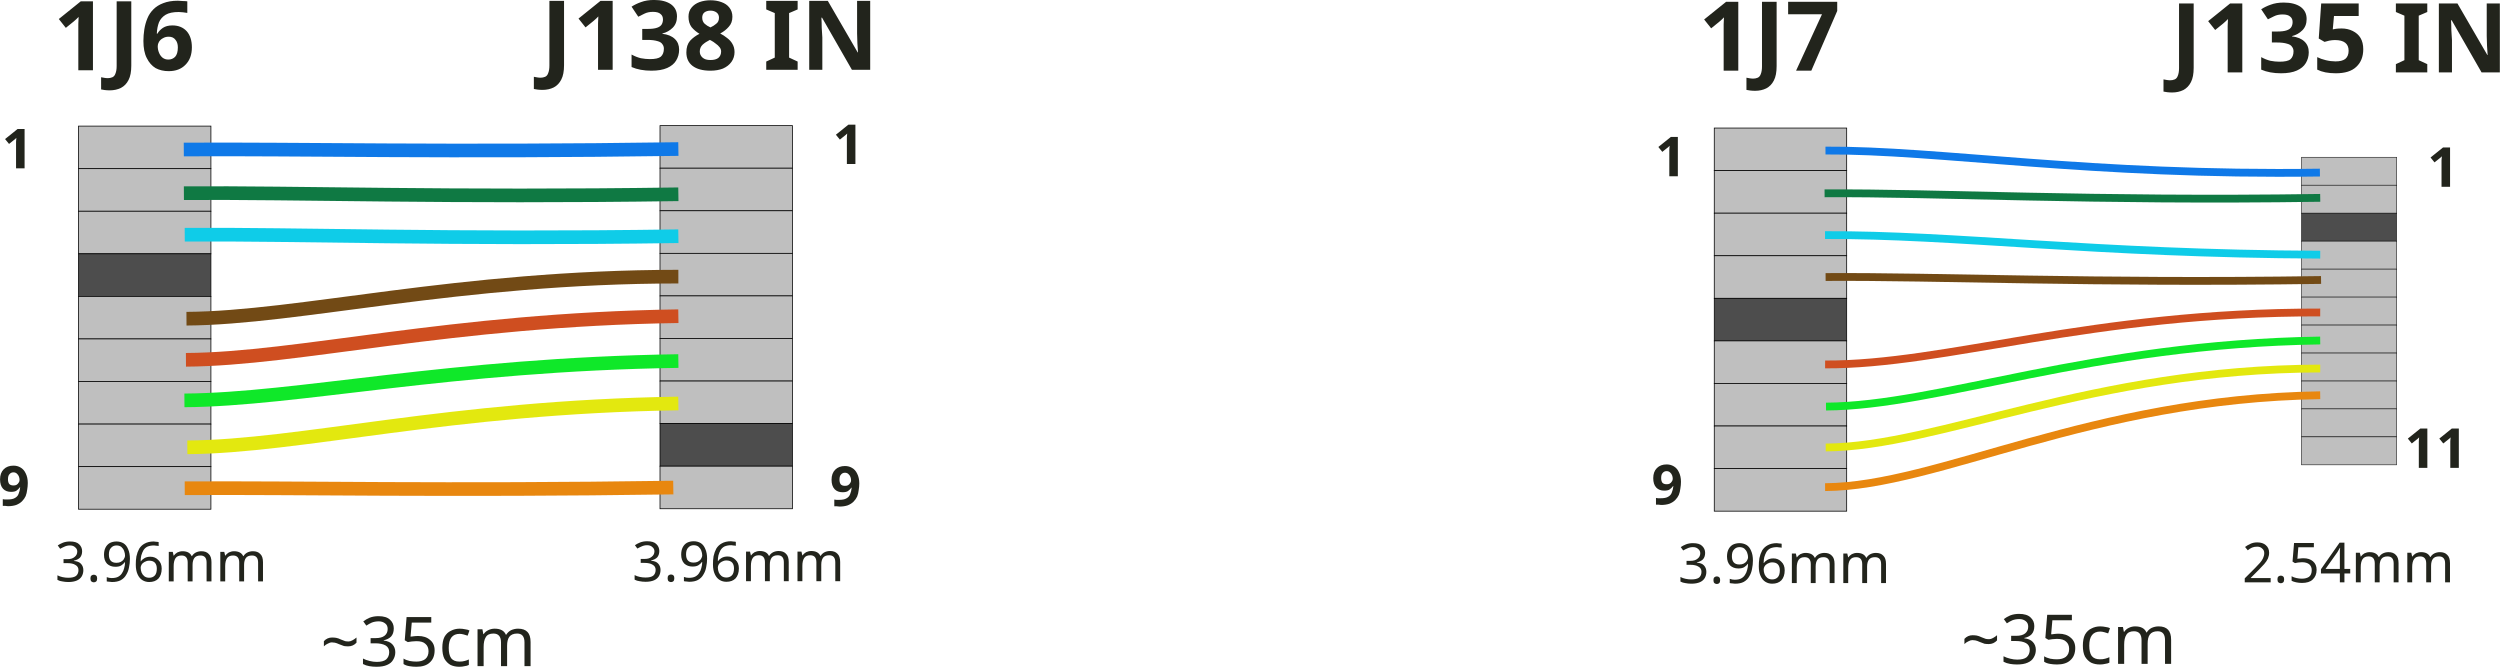
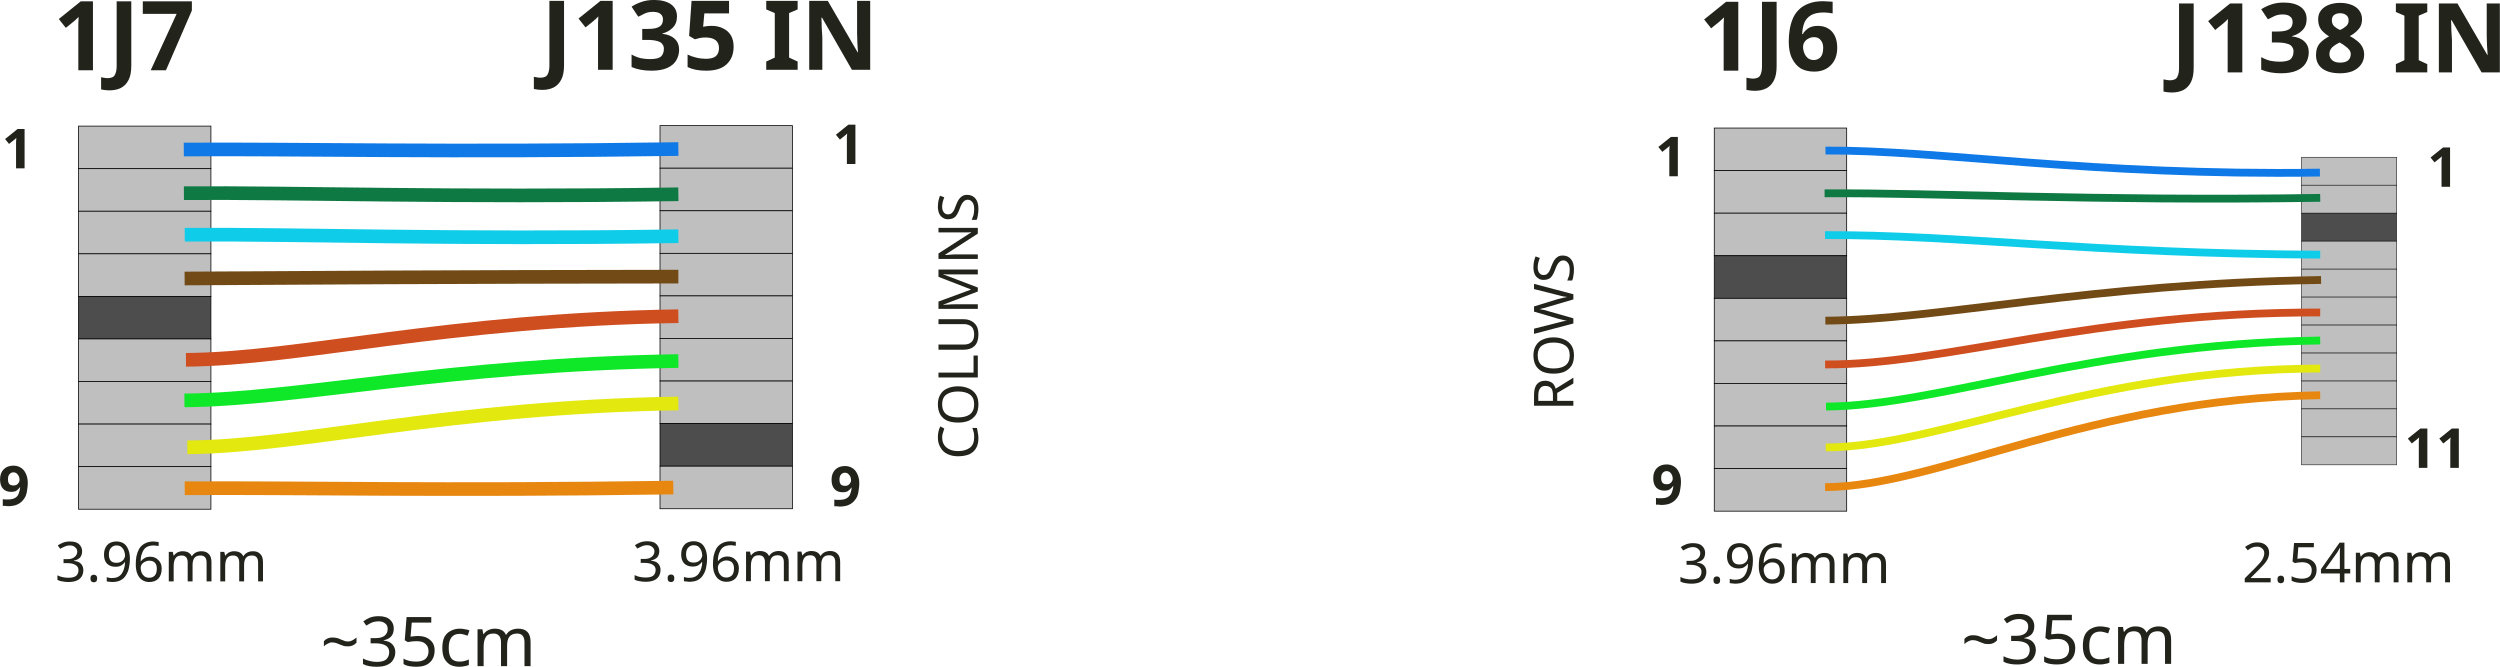
<svg xmlns="http://www.w3.org/2000/svg" width="128.132mm" height="34.179mm" viewBox="0 0 128.132 34.179" version="1.1" id="svg1">
  <defs id="defs1" />
  <g id="layer1" transform="translate(-36.98202,-29.35724)">
    <rect style="fill:#bfbfbf;fill-opacity:1;stroke:#000000;stroke-width:0.039;stroke-miterlimit:4;stroke-dasharray:none;stroke-dashoffset:0;stroke-opacity:1" id="rect1016-6-0-8-2-1" width="6.787" height="2.182" x="41.005" y="35.82" ry="0" />
    <rect style="fill:#bfbfbf;fill-opacity:1;stroke:#000000;stroke-width:0.039;stroke-miterlimit:4;stroke-dasharray:none;stroke-dashoffset:0;stroke-opacity:1" id="rect1016-6-0-8-2-1-8" width="6.787" height="2.182" x="41.005" y="38.002" ry="0" />
    <rect style="fill:#bfbfbf;fill-opacity:1;stroke:#000000;stroke-width:0.039;stroke-miterlimit:4;stroke-dasharray:none;stroke-dashoffset:0;stroke-opacity:1" id="rect1016-6-0-8-2-1-5" width="6.787" height="2.182" x="41.005" y="40.184" ry="0" />
-     <rect style="fill:#4d4d4d;fill-opacity:1;stroke:#000000;stroke-width:0.039;stroke-miterlimit:4;stroke-dasharray:none;stroke-dashoffset:0;stroke-opacity:1" id="rect1016-6-0-8-2-1-0" width="6.787" height="2.182" x="41.005" y="42.366" ry="0" />
-     <rect style="fill:#bfbfbf;fill-opacity:1;stroke:#000000;stroke-width:0.039;stroke-miterlimit:4;stroke-dasharray:none;stroke-dashoffset:0;stroke-opacity:1" id="rect1016-6-0-8-2-1-6" width="6.787" height="2.182" x="41.005" y="44.547" ry="0" />
+     <rect style="fill:#bfbfbf;fill-opacity:1;stroke:#000000;stroke-width:0.039;stroke-miterlimit:4;stroke-dasharray:none;stroke-dashoffset:0;stroke-opacity:1" id="rect1016-6-0-8-2-1-0" width="6.787" height="2.182" x="41.005" y="42.366" ry="0" />
+     <rect style="fill:#4d4d4d;fill-opacity:1;stroke:#000000;stroke-width:0.039;stroke-miterlimit:4;stroke-dasharray:none;stroke-dashoffset:0;stroke-opacity:1" id="rect1016-6-0-8-2-1-6" width="6.787" height="2.182" x="41.005" y="44.547" ry="0" />
    <rect style="fill:#bfbfbf;fill-opacity:1;stroke:#000000;stroke-width:0.039;stroke-miterlimit:4;stroke-dasharray:none;stroke-dashoffset:0;stroke-opacity:1" id="rect1016-6-0-8-2-1-4" width="6.787" height="2.182" x="41.005" y="46.729" ry="0" />
    <rect style="fill:#bfbfbf;fill-opacity:1;stroke:#000000;stroke-width:0.039;stroke-miterlimit:4;stroke-dasharray:none;stroke-dashoffset:0;stroke-opacity:1" id="rect1016-6-0-8-2-1-62" width="6.787" height="2.182" x="41.005" y="48.911" ry="0" />
    <rect style="fill:#bfbfbf;fill-opacity:1;stroke:#000000;stroke-width:0.039;stroke-miterlimit:4;stroke-dasharray:none;stroke-dashoffset:0;stroke-opacity:1" id="rect1016-6-0-8-2-1-58" width="6.787" height="2.182" x="41.005" y="51.093" ry="0" />
    <rect style="fill:#bfbfbf;fill-opacity:1;stroke:#000000;stroke-width:0.039;stroke-miterlimit:4;stroke-dasharray:none;stroke-dashoffset:0;stroke-opacity:1" id="rect1016-6-0-8-2-1-628" width="6.787" height="2.182" x="41.005" y="53.274" ry="0" />
    <rect style="fill:#bfbfbf;fill-opacity:1;stroke:#000000;stroke-width:0.039;stroke-miterlimit:4;stroke-dasharray:none;stroke-dashoffset:0;stroke-opacity:1" id="rect1016-6-0-8-2-1-09" width="6.787" height="2.182" x="124.843" y="35.92" ry="0" />
    <rect style="fill:#bfbfbf;fill-opacity:1;stroke:#000000;stroke-width:0.039;stroke-miterlimit:4;stroke-dasharray:none;stroke-dashoffset:0;stroke-opacity:1" id="rect1016-6-0-8-2-1-8-1" width="6.787" height="2.182" x="124.843" y="38.102" ry="0" />
    <rect style="fill:#bfbfbf;fill-opacity:1;stroke:#000000;stroke-width:0.039;stroke-miterlimit:4;stroke-dasharray:none;stroke-dashoffset:0;stroke-opacity:1" id="rect1016-6-0-8-2-1-5-7" width="6.787" height="2.182" x="124.843" y="40.283" ry="0" />
-     <rect style="fill:#bfbfbf;fill-opacity:1;stroke:#000000;stroke-width:0.039;stroke-miterlimit:4;stroke-dasharray:none;stroke-dashoffset:0;stroke-opacity:1" id="rect1016-6-0-8-2-1-0-7" width="6.787" height="2.182" x="124.843" y="42.465" ry="0" />
-     <rect style="fill:#4d4d4d;fill-opacity:1;stroke:#000000;stroke-width:0.039;stroke-miterlimit:4;stroke-dasharray:none;stroke-dashoffset:0;stroke-opacity:1" id="rect1016-6-0-8-2-1-6-11" width="6.787" height="2.182" x="124.843" y="44.647" ry="0" />
+     <rect style="fill:#4d4d4d;fill-opacity:1;stroke:#000000;stroke-width:0.039;stroke-miterlimit:4;stroke-dasharray:none;stroke-dashoffset:0;stroke-opacity:1" id="rect1016-6-0-8-2-1-0-7" width="6.787" height="2.182" x="124.843" y="42.465" ry="0" />
+     <rect style="fill:#bfbfbf;fill-opacity:1;stroke:#000000;stroke-width:0.039;stroke-miterlimit:4;stroke-dasharray:none;stroke-dashoffset:0;stroke-opacity:1" id="rect1016-6-0-8-2-1-6-11" width="6.787" height="2.182" x="124.843" y="44.647" ry="0" />
    <rect style="fill:#bfbfbf;fill-opacity:1;stroke:#000000;stroke-width:0.039;stroke-miterlimit:4;stroke-dasharray:none;stroke-dashoffset:0;stroke-opacity:1" id="rect1016-6-0-8-2-1-4-5" width="6.787" height="2.182" x="124.843" y="46.829" ry="0" />
    <rect style="fill:#bfbfbf;fill-opacity:1;stroke:#000000;stroke-width:0.039;stroke-miterlimit:4;stroke-dasharray:none;stroke-dashoffset:0;stroke-opacity:1" id="rect1016-6-0-8-2-1-62-9" width="6.787" height="2.182" x="124.843" y="49.01" ry="0" />
    <rect style="fill:#bfbfbf;fill-opacity:1;stroke:#000000;stroke-width:0.039;stroke-miterlimit:4;stroke-dasharray:none;stroke-dashoffset:0;stroke-opacity:1" id="rect1016-6-0-8-2-1-58-7" width="6.787" height="2.182" x="124.843" y="51.192" ry="0" />
    <rect style="fill:#bfbfbf;fill-opacity:1;stroke:#000000;stroke-width:0.039;stroke-miterlimit:4;stroke-dasharray:none;stroke-dashoffset:0;stroke-opacity:1" id="rect1016-6-0-8-2-1-628-7" width="6.787" height="2.182" x="124.843" y="53.374" ry="0" />
    <text xml:space="preserve" style="font-style:normal;font-variant:normal;font-weight:bold;font-stretch:normal;font-size:4.939px;line-height:125%;font-family:sans-serif;-inkscape-font-specification:'sans-serif, Bold';font-variant-ligatures:normal;font-variant-caps:normal;font-variant-numeric:normal;font-feature-settings:normal;text-align:start;letter-spacing:0px;word-spacing:0px;writing-mode:lr-tb;text-anchor:start;fill:#22241c;fill-opacity:1;stroke:none;stroke-width:0.189px;stroke-linecap:butt;stroke-linejoin:miter;stroke-opacity:1" x="39.698" y="32.958" id="text1065-2-5-5-4-9-6-4">
-       <tspan x="39.698" y="32.958" style="font-style:normal;font-variant:normal;font-weight:bold;font-stretch:normal;font-size:4.939px;font-family:sans-serif;-inkscape-font-specification:'sans-serif, Bold';font-variant-ligatures:normal;font-variant-caps:normal;font-variant-numeric:normal;font-feature-settings:normal;text-align:start;writing-mode:lr-tb;text-anchor:start;fill:#22241c;stroke-width:0.189px" id="tspan1711-6-6-7-3-8-7">1J6</tspan>
+       <tspan x="39.698" y="32.958" style="font-style:normal;font-variant:normal;font-weight:bold;font-stretch:normal;font-size:4.939px;font-family:sans-serif;-inkscape-font-specification:'sans-serif, Bold';font-variant-ligatures:normal;font-variant-caps:normal;font-variant-numeric:normal;font-feature-settings:normal;text-align:start;writing-mode:lr-tb;text-anchor:start;fill:#22241c;stroke-width:0.189px" id="tspan1711-6-6-7-3-8-7">1J7</tspan>
    </text>
    <text xml:space="preserve" style="font-style:normal;font-variant:normal;font-weight:bold;font-stretch:normal;font-size:3.528px;line-height:125%;font-family:sans-serif;-inkscape-font-specification:'sans-serif, Bold';font-variant-ligatures:normal;font-variant-caps:normal;font-variant-numeric:normal;font-feature-settings:normal;text-align:start;letter-spacing:0px;word-spacing:0px;writing-mode:lr-tb;text-anchor:start;fill:#22241c;fill-opacity:1;stroke:none;stroke-width:0.189px;stroke-linecap:butt;stroke-linejoin:miter;stroke-opacity:1" x="53.409" y="63.501" id="text1065-2-5-5-4-9-6-4-7">
      <tspan x="53.409" y="63.501" style="font-style:normal;font-variant:normal;font-weight:normal;font-stretch:normal;font-size:3.528px;font-family:Sans;-inkscape-font-specification:'Sans, ';font-variant-ligatures:normal;font-variant-caps:normal;font-variant-numeric:normal;font-variant-east-asian:normal;text-align:start;writing-mode:lr-tb;text-anchor:start;fill:#22241c;stroke-width:0.189px" id="tspan1711-6-6-7-3-8-7-09">~35cm</tspan>
    </text>
    <text xml:space="preserve" style="font-style:normal;font-variant:normal;font-weight:bold;font-stretch:normal;font-size:3.528px;line-height:125%;font-family:sans-serif;-inkscape-font-specification:'sans-serif, Bold';font-variant-ligatures:normal;font-variant-caps:normal;font-variant-numeric:normal;font-feature-settings:normal;text-align:start;letter-spacing:0px;word-spacing:0px;writing-mode:lr-tb;text-anchor:start;fill:#22241c;fill-opacity:1;stroke:none;stroke-width:0.189px;stroke-linecap:butt;stroke-linejoin:miter;stroke-opacity:1" x="137.494" y="63.385" id="text1065-2-5-5-4-9-6-4-7-2">
      <tspan x="137.494" y="63.385" style="font-style:normal;font-variant:normal;font-weight:normal;font-stretch:normal;font-size:3.528px;font-family:Sans;-inkscape-font-specification:'Sans, ';font-variant-ligatures:normal;font-variant-caps:normal;font-variant-numeric:normal;font-variant-east-asian:normal;text-align:start;writing-mode:lr-tb;text-anchor:start;fill:#22241c;stroke-width:0.189px" id="tspan1711-6-6-7-3-8-7-09-0">~35cm</tspan>
    </text>
    <text xml:space="preserve" style="font-style:normal;font-variant:normal;font-weight:bold;font-stretch:normal;font-size:2.822px;line-height:125%;font-family:sans-serif;-inkscape-font-specification:'sans-serif, Bold';font-variant-ligatures:normal;font-variant-caps:normal;font-variant-numeric:normal;font-feature-settings:normal;text-align:start;letter-spacing:0px;word-spacing:0px;writing-mode:lr-tb;text-anchor:start;fill:#22241c;fill-opacity:1;stroke:none;stroke-width:0.189px;stroke-linecap:butt;stroke-linejoin:miter;stroke-opacity:1" x="37.071" y="37.984" id="text1065-2-5-5-4-9-6-4-4">
      <tspan x="37.071" y="37.984" style="font-style:normal;font-variant:normal;font-weight:bold;font-stretch:normal;font-size:2.822px;font-family:sans-serif;-inkscape-font-specification:'sans-serif, Bold';font-variant-ligatures:normal;font-variant-caps:normal;font-variant-numeric:normal;font-feature-settings:normal;text-align:start;writing-mode:lr-tb;text-anchor:start;fill:#22241c;stroke-width:0.189px" id="tspan1711-6-6-7-3-8-7-0">1</tspan>
    </text>
    <text xml:space="preserve" style="font-style:normal;font-variant:normal;font-weight:bold;font-stretch:normal;font-size:2.822px;line-height:125%;font-family:sans-serif;-inkscape-font-specification:'sans-serif, Bold';font-variant-ligatures:normal;font-variant-caps:normal;font-variant-numeric:normal;font-feature-settings:normal;text-align:start;letter-spacing:0px;word-spacing:0px;writing-mode:lr-tb;text-anchor:start;fill:#22241c;fill-opacity:1;stroke:none;stroke-width:0.189px;stroke-linecap:butt;stroke-linejoin:miter;stroke-opacity:1" x="36.892" y="55.269" id="text1065-2-5-5-4-9-6-4-4-6">
      <tspan x="36.892" y="55.269" style="font-style:normal;font-variant:normal;font-weight:bold;font-stretch:normal;font-size:2.822px;font-family:sans-serif;-inkscape-font-specification:'sans-serif, Bold';font-variant-ligatures:normal;font-variant-caps:normal;font-variant-numeric:normal;font-feature-settings:normal;text-align:start;writing-mode:lr-tb;text-anchor:start;fill:#22241c;stroke-width:0.189px" id="tspan1711-6-6-7-3-8-7-0-2">9</tspan>
    </text>
    <rect style="fill:#bfbfbf;fill-opacity:1;stroke:#000000;stroke-width:0.027;stroke-miterlimit:4;stroke-dasharray:none;stroke-dashoffset:0;stroke-opacity:1" id="rect1016-6-0-8-2-1-9" width="4.872" height="1.434" x="154.943" y="37.416" ry="0" />
    <rect style="fill:#bfbfbf;fill-opacity:1;stroke:#000000;stroke-width:0.027;stroke-miterlimit:4;stroke-dasharray:none;stroke-dashoffset:0;stroke-opacity:1" id="rect1016-6-0-8-2-1-8-9" width="4.872" height="1.434" x="154.943" y="38.849" ry="0" />
    <rect style="fill:#4d4d4d;fill-opacity:1;stroke:#000000;stroke-width:0.027;stroke-miterlimit:4;stroke-dasharray:none;stroke-dashoffset:0;stroke-opacity:1" id="rect1016-6-0-8-2-1-5-0" width="4.872" height="1.434" x="154.943" y="40.283" ry="0" />
    <rect style="fill:#bfbfbf;fill-opacity:1;stroke:#000000;stroke-width:0.027;stroke-miterlimit:4;stroke-dasharray:none;stroke-dashoffset:0;stroke-opacity:1" id="rect1016-6-0-8-2-1-0-8" width="4.872" height="1.434" x="154.943" y="41.717" ry="0" />
    <rect style="fill:#bfbfbf;fill-opacity:1;stroke:#000000;stroke-width:0.027;stroke-miterlimit:4;stroke-dasharray:none;stroke-dashoffset:0;stroke-opacity:1" id="rect1016-6-0-8-2-1-6-1" width="4.872" height="1.434" x="154.943" y="43.151" ry="0" />
    <rect style="fill:#bfbfbf;fill-opacity:1;stroke:#000000;stroke-width:0.027;stroke-miterlimit:4;stroke-dasharray:none;stroke-dashoffset:0;stroke-opacity:1" id="rect1016-6-0-8-2-1-4-3" width="4.872" height="1.434" x="154.943" y="44.584" ry="0" />
    <rect style="fill:#bfbfbf;fill-opacity:1;stroke:#000000;stroke-width:0.027;stroke-miterlimit:4;stroke-dasharray:none;stroke-dashoffset:0;stroke-opacity:1" id="rect1016-6-0-8-2-1-62-1" width="4.872" height="1.434" x="154.943" y="46.018" ry="0" />
    <rect style="fill:#bfbfbf;fill-opacity:1;stroke:#000000;stroke-width:0.027;stroke-miterlimit:4;stroke-dasharray:none;stroke-dashoffset:0;stroke-opacity:1" id="rect1016-6-0-8-2-1-58-1" width="4.872" height="1.434" x="154.943" y="47.452" ry="0" />
    <rect style="fill:#bfbfbf;fill-opacity:1;stroke:#000000;stroke-width:0.027;stroke-miterlimit:4;stroke-dasharray:none;stroke-dashoffset:0;stroke-opacity:1" id="rect1016-6-0-8-2-1-628-0" width="4.872" height="1.434" x="154.943" y="48.886" ry="0" />
    <text xml:space="preserve" style="font-style:normal;font-variant:normal;font-weight:bold;font-stretch:normal;font-size:4.939px;line-height:125%;font-family:sans-serif;-inkscape-font-specification:'sans-serif, Bold';font-variant-ligatures:normal;font-variant-caps:normal;font-variant-numeric:normal;font-feature-settings:normal;text-align:start;letter-spacing:0px;word-spacing:0px;writing-mode:lr-tb;text-anchor:start;fill:#22241c;fill-opacity:1;stroke:none;stroke-width:0.189px;stroke-linecap:butt;stroke-linejoin:miter;stroke-opacity:1" x="148.228" y="33.065" id="text1065-2-5-5-4-9-6-4-3">
-       <tspan x="148.228" y="33.065" style="font-style:normal;font-variant:normal;font-weight:bold;font-stretch:normal;font-size:4.939px;font-family:sans-serif;-inkscape-font-specification:'sans-serif, Bold';font-variant-ligatures:normal;font-variant-caps:normal;font-variant-numeric:normal;font-feature-settings:normal;text-align:start;writing-mode:lr-tb;text-anchor:start;fill:#22241c;stroke-width:0.189px" id="tspan1711-6-6-7-3-8-7-4">J135 IN</tspan>
+       <tspan x="148.228" y="33.065" style="font-style:normal;font-variant:normal;font-weight:bold;font-stretch:normal;font-size:4.939px;font-family:sans-serif;-inkscape-font-specification:'sans-serif, Bold';font-variant-ligatures:normal;font-variant-caps:normal;font-variant-numeric:normal;font-feature-settings:normal;text-align:start;writing-mode:lr-tb;text-anchor:start;fill:#22241c;stroke-width:0.189px" id="tspan1711-6-6-7-3-8-7-4">J138 IN</tspan>
      <tspan x="148.228" y="39.239" style="font-style:normal;font-variant:normal;font-weight:bold;font-stretch:normal;font-size:4.939px;font-family:sans-serif;-inkscape-font-specification:'sans-serif, Bold';font-variant-ligatures:normal;font-variant-caps:normal;font-variant-numeric:normal;font-feature-settings:normal;text-align:start;writing-mode:lr-tb;text-anchor:start;fill:#22241c;stroke-width:0.189px" id="tspan2385" />
    </text>
    <rect style="fill:#bfbfbf;fill-opacity:1;stroke:#000000;stroke-width:0.039;stroke-miterlimit:4;stroke-dasharray:none;stroke-dashoffset:0;stroke-opacity:1" id="rect1016-6-0-8-2-1-03" width="6.787" height="2.182" x="70.809" y="35.796" ry="0" />
    <rect style="fill:#bfbfbf;fill-opacity:1;stroke:#000000;stroke-width:0.039;stroke-miterlimit:4;stroke-dasharray:none;stroke-dashoffset:0;stroke-opacity:1" id="rect1016-6-0-8-2-1-8-91" width="6.787" height="2.182" x="70.809" y="37.978" ry="0" />
    <rect style="fill:#bfbfbf;fill-opacity:1;stroke:#000000;stroke-width:0.039;stroke-miterlimit:4;stroke-dasharray:none;stroke-dashoffset:0;stroke-opacity:1" id="rect1016-6-0-8-2-1-5-9" width="6.787" height="2.182" x="70.809" y="40.16" ry="0" />
    <rect style="fill:#bfbfbf;fill-opacity:1;stroke:#000000;stroke-width:0.039;stroke-miterlimit:4;stroke-dasharray:none;stroke-dashoffset:0;stroke-opacity:1" id="rect1016-6-0-8-2-1-0-6" width="6.787" height="2.182" x="70.809" y="42.342" ry="0" />
    <rect style="fill:#bfbfbf;fill-opacity:1;stroke:#000000;stroke-width:0.039;stroke-miterlimit:4;stroke-dasharray:none;stroke-dashoffset:0;stroke-opacity:1" id="rect1016-6-0-8-2-1-6-9" width="6.787" height="2.182" x="70.809" y="44.523" ry="0" />
    <rect style="fill:#bfbfbf;fill-opacity:1;stroke:#000000;stroke-width:0.039;stroke-miterlimit:4;stroke-dasharray:none;stroke-dashoffset:0;stroke-opacity:1" id="rect1016-6-0-8-2-1-4-33" width="6.787" height="2.182" x="70.809" y="46.705" ry="0" />
    <rect style="fill:#bfbfbf;fill-opacity:1;stroke:#000000;stroke-width:0.039;stroke-miterlimit:4;stroke-dasharray:none;stroke-dashoffset:0;stroke-opacity:1" id="rect1016-6-0-8-2-1-62-8" width="6.787" height="2.182" x="70.809" y="48.887" ry="0" />
    <rect style="fill:#4d4d4d;fill-opacity:1;stroke:#000000;stroke-width:0.039;stroke-miterlimit:4;stroke-dasharray:none;stroke-dashoffset:0;stroke-opacity:1" id="rect1016-6-0-8-2-1-58-0" width="6.787" height="2.182" x="70.809" y="51.069" ry="0" />
    <rect style="fill:#bfbfbf;fill-opacity:1;stroke:#000000;stroke-width:0.039;stroke-miterlimit:4;stroke-dasharray:none;stroke-dashoffset:0;stroke-opacity:1" id="rect1016-6-0-8-2-1-628-5" width="6.787" height="2.182" x="70.809" y="53.25" ry="0" />
    <text xml:space="preserve" style="font-style:normal;font-variant:normal;font-weight:bold;font-stretch:normal;font-size:4.939px;line-height:125%;font-family:sans-serif;-inkscape-font-specification:'sans-serif, Bold';font-variant-ligatures:normal;font-variant-caps:normal;font-variant-numeric:normal;font-feature-settings:normal;text-align:start;letter-spacing:0px;word-spacing:0px;writing-mode:lr-tb;text-anchor:start;fill:#22241c;fill-opacity:1;stroke:none;stroke-width:0.189px;stroke-linecap:butt;stroke-linejoin:miter;stroke-opacity:1" x="64.702" y="32.933" id="text1065-2-5-5-4-9-6-4-6">
-       <tspan x="64.702" y="32.933" style="font-style:normal;font-variant:normal;font-weight:bold;font-stretch:normal;font-size:4.939px;font-family:sans-serif;-inkscape-font-specification:'sans-serif, Bold';font-variant-ligatures:normal;font-variant-caps:normal;font-variant-numeric:normal;font-feature-settings:normal;text-align:start;writing-mode:lr-tb;text-anchor:start;fill:#22241c;stroke-width:0.189px" id="tspan1711-6-6-7-3-8-7-6">J138 IN</tspan>
+       <tspan x="64.702" y="32.933" style="font-style:normal;font-variant:normal;font-weight:bold;font-stretch:normal;font-size:4.939px;font-family:sans-serif;-inkscape-font-specification:'sans-serif, Bold';font-variant-ligatures:normal;font-variant-caps:normal;font-variant-numeric:normal;font-feature-settings:normal;text-align:start;writing-mode:lr-tb;text-anchor:start;fill:#22241c;stroke-width:0.189px" id="tspan1711-6-6-7-3-8-7-6">J135 IN</tspan>
    </text>
    <text xml:space="preserve" style="font-style:normal;font-variant:normal;font-weight:normal;font-stretch:normal;font-size:2.822px;line-height:125%;font-family:sans-serif;-inkscape-font-specification:'sans-serif, Normal';font-variant-ligatures:normal;font-variant-caps:normal;font-variant-numeric:normal;font-variant-east-asian:normal;text-align:start;letter-spacing:0px;word-spacing:0px;writing-mode:lr-tb;text-anchor:start;fill:#22241c;fill-opacity:1;stroke:none;stroke-width:0.189px;stroke-linecap:butt;stroke-linejoin:miter;stroke-opacity:1" x="69.384" y="59.145" id="text1065-2-5-5-4-9-6-4-6-4">
      <tspan x="69.384" y="59.145" style="font-style:normal;font-variant:normal;font-weight:normal;font-stretch:normal;font-size:2.822px;font-family:sans-serif;-inkscape-font-specification:'sans-serif, Normal';font-variant-ligatures:normal;font-variant-caps:normal;font-variant-numeric:normal;font-variant-east-asian:normal;text-align:start;writing-mode:lr-tb;text-anchor:start;fill:#22241c;stroke-width:0.189px" id="tspan1711-6-6-7-3-8-7-6-8">3.96mm</tspan>
+     </text>
+     <text xml:space="preserve" style="font-style:normal;font-variant:normal;font-weight:normal;font-stretch:normal;font-size:2.822px;line-height:125%;font-family:sans-serif;-inkscape-font-specification:'sans-serif, Normal';font-variant-ligatures:normal;font-variant-caps:normal;font-variant-numeric:normal;font-variant-east-asian:normal;text-align:start;letter-spacing:0px;word-spacing:0px;writing-mode:lr-tb;text-anchor:start;fill:#22241c;fill-opacity:1;stroke:none;stroke-width:0.189px;stroke-linecap:butt;stroke-linejoin:miter;stroke-opacity:1" x="-52.914" y="87.1" id="text1065-2-5-5-4-9-6-4-6-4-59" transform="rotate(-90)">
+       <tspan x="-52.914" y="87.1" style="font-style:normal;font-variant:normal;font-weight:normal;font-stretch:normal;font-size:2.822px;font-family:sans-serif;-inkscape-font-specification:'sans-serif, Normal';font-variant-ligatures:normal;font-variant-caps:normal;font-variant-numeric:normal;font-variant-east-asian:normal;text-align:start;writing-mode:lr-tb;text-anchor:start;fill:#22241c;stroke-width:0.189px" id="tspan1711-6-6-7-3-8-7-6-8-8">COLUMNS</tspan>
+     </text>
+     <text xml:space="preserve" style="font-style:normal;font-variant:normal;font-weight:normal;font-stretch:normal;font-size:2.822px;line-height:125%;font-family:sans-serif;-inkscape-font-specification:'sans-serif, Normal';font-variant-ligatures:normal;font-variant-caps:normal;font-variant-numeric:normal;font-variant-east-asian:normal;text-align:start;letter-spacing:0px;word-spacing:0px;writing-mode:lr-tb;text-anchor:start;fill:#22241c;fill-opacity:1;stroke:none;stroke-width:0.189px;stroke-linecap:butt;stroke-linejoin:miter;stroke-opacity:1" x="-50.435" y="117.622" id="text1065-2-5-5-4-9-6-4-6-4-59-0" transform="rotate(-90)">
+       <tspan x="-50.435" y="117.622" style="font-style:normal;font-variant:normal;font-weight:normal;font-stretch:normal;font-size:2.822px;font-family:sans-serif;-inkscape-font-specification:'sans-serif, Normal';font-variant-ligatures:normal;font-variant-caps:normal;font-variant-numeric:normal;font-variant-east-asian:normal;text-align:start;writing-mode:lr-tb;text-anchor:start;fill:#22241c;stroke-width:0.189px" id="tspan1711-6-6-7-3-8-7-6-8-8-3">ROWS</tspan>
    </text>
    <text xml:space="preserve" style="font-style:normal;font-variant:normal;font-weight:normal;font-stretch:normal;font-size:2.822px;line-height:125%;font-family:sans-serif;-inkscape-font-specification:'sans-serif, Normal';font-variant-ligatures:normal;font-variant-caps:normal;font-variant-numeric:normal;font-variant-east-asian:normal;text-align:start;letter-spacing:0px;word-spacing:0px;writing-mode:lr-tb;text-anchor:start;fill:#22241c;fill-opacity:1;stroke:none;stroke-width:0.189px;stroke-linecap:butt;stroke-linejoin:miter;stroke-opacity:1" x="122.985" y="59.245" id="text1065-2-5-5-4-9-6-4-6-4-5">
      <tspan x="122.985" y="59.245" style="font-style:normal;font-variant:normal;font-weight:normal;font-stretch:normal;font-size:2.822px;font-family:sans-serif;-inkscape-font-specification:'sans-serif, Normal';font-variant-ligatures:normal;font-variant-caps:normal;font-variant-numeric:normal;font-variant-east-asian:normal;text-align:start;writing-mode:lr-tb;text-anchor:start;fill:#22241c;stroke-width:0.189px" id="tspan1711-6-6-7-3-8-7-6-8-0">3.96mm</tspan>
    </text>
    <text xml:space="preserve" style="font-style:normal;font-variant:normal;font-weight:normal;font-stretch:normal;font-size:2.822px;line-height:125%;font-family:sans-serif;-inkscape-font-specification:'sans-serif, Normal';font-variant-ligatures:normal;font-variant-caps:normal;font-variant-numeric:normal;font-variant-east-asian:normal;text-align:start;letter-spacing:0px;word-spacing:0px;writing-mode:lr-tb;text-anchor:start;fill:#22241c;fill-opacity:1;stroke:none;stroke-width:0.189px;stroke-linecap:butt;stroke-linejoin:miter;stroke-opacity:1" x="151.891" y="59.205" id="text1065-2-5-5-4-9-6-4-6-4-5-8">
      <tspan x="151.891" y="59.205" style="font-style:normal;font-variant:normal;font-weight:normal;font-stretch:normal;font-size:2.822px;font-family:sans-serif;-inkscape-font-specification:'sans-serif, Normal';font-variant-ligatures:normal;font-variant-caps:normal;font-variant-numeric:normal;font-variant-east-asian:normal;text-align:start;writing-mode:lr-tb;text-anchor:start;fill:#22241c;stroke-width:0.189px" id="tspan1711-6-6-7-3-8-7-6-8-0-5">2.54mm</tspan>
    </text>
    <text xml:space="preserve" style="font-style:normal;font-variant:normal;font-weight:normal;font-stretch:normal;font-size:2.822px;line-height:125%;font-family:sans-serif;-inkscape-font-specification:'sans-serif, Normal';font-variant-ligatures:normal;font-variant-caps:normal;font-variant-numeric:normal;font-variant-east-asian:normal;text-align:start;letter-spacing:0px;word-spacing:0px;writing-mode:lr-tb;text-anchor:start;fill:#22241c;fill-opacity:1;stroke:none;stroke-width:0.189px;stroke-linecap:butt;stroke-linejoin:miter;stroke-opacity:1" x="39.8" y="59.159" id="text1065-2-5-5-4-9-6-4-6-4-3">
      <tspan x="39.8" y="59.159" style="font-style:normal;font-variant:normal;font-weight:normal;font-stretch:normal;font-size:2.822px;font-family:sans-serif;-inkscape-font-specification:'sans-serif, Normal';font-variant-ligatures:normal;font-variant-caps:normal;font-variant-numeric:normal;font-variant-east-asian:normal;text-align:start;writing-mode:lr-tb;text-anchor:start;fill:#22241c;stroke-width:0.189px" id="tspan1711-6-6-7-3-8-7-6-8-9">3.96mm</tspan>
    </text>
    <text xml:space="preserve" style="font-style:normal;font-variant:normal;font-weight:bold;font-stretch:normal;font-size:2.822px;line-height:125%;font-family:sans-serif;-inkscape-font-specification:'sans-serif, Bold';font-variant-ligatures:normal;font-variant-caps:normal;font-variant-numeric:normal;font-feature-settings:normal;text-align:start;letter-spacing:0px;word-spacing:0px;writing-mode:lr-tb;text-anchor:start;fill:#22241c;fill-opacity:1;stroke:none;stroke-width:0.189px;stroke-linecap:butt;stroke-linejoin:miter;stroke-opacity:1" x="79.654" y="37.761" id="text1065-2-5-5-4-9-6-4-4-4">
      <tspan x="79.654" y="37.761" style="font-style:normal;font-variant:normal;font-weight:bold;font-stretch:normal;font-size:2.822px;font-family:sans-serif;-inkscape-font-specification:'sans-serif, Bold';font-variant-ligatures:normal;font-variant-caps:normal;font-variant-numeric:normal;font-feature-settings:normal;text-align:start;writing-mode:lr-tb;text-anchor:start;fill:#22241c;stroke-width:0.189px" id="tspan1711-6-6-7-3-8-7-0-0">1</tspan>
    </text>
    <text xml:space="preserve" style="font-style:normal;font-variant:normal;font-weight:bold;font-stretch:normal;font-size:2.822px;line-height:125%;font-family:sans-serif;-inkscape-font-specification:'sans-serif, Bold';font-variant-ligatures:normal;font-variant-caps:normal;font-variant-numeric:normal;font-feature-settings:normal;text-align:start;letter-spacing:0px;word-spacing:0px;writing-mode:lr-tb;text-anchor:start;fill:#22241c;fill-opacity:1;stroke:none;stroke-width:0.189px;stroke-linecap:butt;stroke-linejoin:miter;stroke-opacity:1" x="79.507" y="55.291" id="text1065-2-5-5-4-9-6-4-4-6-0">
      <tspan x="79.507" y="55.291" style="font-style:normal;font-variant:normal;font-weight:bold;font-stretch:normal;font-size:2.822px;font-family:sans-serif;-inkscape-font-specification:'sans-serif, Bold';font-variant-ligatures:normal;font-variant-caps:normal;font-variant-numeric:normal;font-feature-settings:normal;text-align:start;writing-mode:lr-tb;text-anchor:start;fill:#22241c;stroke-width:0.189px" id="tspan1711-6-6-7-3-8-7-0-2-4">9</tspan>
    </text>
    <text xml:space="preserve" style="font-style:normal;font-variant:normal;font-weight:bold;font-stretch:normal;font-size:4.939px;line-height:125%;font-family:sans-serif;-inkscape-font-specification:'sans-serif, Bold';font-variant-ligatures:normal;font-variant-caps:normal;font-variant-numeric:normal;font-feature-settings:normal;text-align:start;letter-spacing:0px;word-spacing:0px;writing-mode:lr-tb;text-anchor:start;fill:#22241c;fill-opacity:1;stroke:none;stroke-width:0.189px;stroke-linecap:butt;stroke-linejoin:miter;stroke-opacity:1" x="124.029" y="32.98" id="text1065-2-5-5-4-9-6-4-9">
-       <tspan x="124.029" y="32.98" style="font-style:normal;font-variant:normal;font-weight:bold;font-stretch:normal;font-size:4.939px;font-family:sans-serif;-inkscape-font-specification:'sans-serif, Bold';font-variant-ligatures:normal;font-variant-caps:normal;font-variant-numeric:normal;font-feature-settings:normal;text-align:start;writing-mode:lr-tb;text-anchor:start;fill:#22241c;stroke-width:0.189px" id="tspan1711-6-6-7-3-8-7-9">1J7</tspan>
+       <tspan x="124.029" y="32.98" style="font-style:normal;font-variant:normal;font-weight:bold;font-stretch:normal;font-size:4.939px;font-family:sans-serif;-inkscape-font-specification:'sans-serif, Bold';font-variant-ligatures:normal;font-variant-caps:normal;font-variant-numeric:normal;font-feature-settings:normal;text-align:start;writing-mode:lr-tb;text-anchor:start;fill:#22241c;stroke-width:0.189px" id="tspan1711-6-6-7-3-8-7-9">1J6</tspan>
    </text>
    <text xml:space="preserve" style="font-style:normal;font-variant:normal;font-weight:bold;font-stretch:normal;font-size:2.822px;line-height:125%;font-family:sans-serif;-inkscape-font-specification:'sans-serif, Bold';font-variant-ligatures:normal;font-variant-caps:normal;font-variant-numeric:normal;font-feature-settings:normal;text-align:start;letter-spacing:0px;word-spacing:0px;writing-mode:lr-tb;text-anchor:start;fill:#22241c;fill-opacity:1;stroke:none;stroke-width:0.189px;stroke-linecap:butt;stroke-linejoin:miter;stroke-opacity:1" x="121.806" y="38.391" id="text1065-2-5-5-4-9-6-4-4-60">
      <tspan x="121.806" y="38.391" style="font-style:normal;font-variant:normal;font-weight:bold;font-stretch:normal;font-size:2.822px;font-family:sans-serif;-inkscape-font-specification:'sans-serif, Bold';font-variant-ligatures:normal;font-variant-caps:normal;font-variant-numeric:normal;font-feature-settings:normal;text-align:start;writing-mode:lr-tb;text-anchor:start;fill:#22241c;stroke-width:0.189px" id="tspan1711-6-6-7-3-8-7-0-27">1</tspan>
    </text>
    <text xml:space="preserve" style="font-style:normal;font-variant:normal;font-weight:bold;font-stretch:normal;font-size:2.822px;line-height:125%;font-family:sans-serif;-inkscape-font-specification:'sans-serif, Bold';font-variant-ligatures:normal;font-variant-caps:normal;font-variant-numeric:normal;font-feature-settings:normal;text-align:start;letter-spacing:0px;word-spacing:0px;writing-mode:lr-tb;text-anchor:start;fill:#22241c;fill-opacity:1;stroke:none;stroke-width:0.189px;stroke-linecap:butt;stroke-linejoin:miter;stroke-opacity:1" x="121.622" y="55.208" id="text1065-2-5-5-4-9-6-4-4-6-6">
      <tspan x="121.622" y="55.208" style="font-style:normal;font-variant:normal;font-weight:bold;font-stretch:normal;font-size:2.822px;font-family:sans-serif;-inkscape-font-specification:'sans-serif, Bold';font-variant-ligatures:normal;font-variant-caps:normal;font-variant-numeric:normal;font-feature-settings:normal;text-align:start;writing-mode:lr-tb;text-anchor:start;fill:#22241c;stroke-width:0.189px" id="tspan1711-6-6-7-3-8-7-0-2-1">9</tspan>
    </text>
    <text xml:space="preserve" style="font-style:normal;font-variant:normal;font-weight:bold;font-stretch:normal;font-size:2.822px;line-height:125%;font-family:sans-serif;-inkscape-font-specification:'sans-serif, Bold';font-variant-ligatures:normal;font-variant-caps:normal;font-variant-numeric:normal;font-feature-settings:normal;text-align:start;letter-spacing:0px;word-spacing:0px;writing-mode:lr-tb;text-anchor:start;fill:#22241c;fill-opacity:1;stroke:none;stroke-width:0.189px;stroke-linecap:butt;stroke-linejoin:miter;stroke-opacity:1" x="161.383" y="38.932" id="text1065-2-5-5-4-9-6-4-4-60-3">
      <tspan x="161.383" y="38.932" style="font-style:normal;font-variant:normal;font-weight:bold;font-stretch:normal;font-size:2.822px;font-family:sans-serif;-inkscape-font-specification:'sans-serif, Bold';font-variant-ligatures:normal;font-variant-caps:normal;font-variant-numeric:normal;font-feature-settings:normal;text-align:start;writing-mode:lr-tb;text-anchor:start;fill:#22241c;stroke-width:0.189px" id="tspan1711-6-6-7-3-8-7-0-27-2">1</tspan>
    </text>
    <text xml:space="preserve" style="font-style:normal;font-variant:normal;font-weight:bold;font-stretch:normal;font-size:2.822px;line-height:125%;font-family:sans-serif;-inkscape-font-specification:'sans-serif, Bold';font-variant-ligatures:normal;font-variant-caps:normal;font-variant-numeric:normal;font-feature-settings:normal;text-align:start;letter-spacing:0px;word-spacing:0px;writing-mode:lr-tb;text-anchor:start;fill:#22241c;fill-opacity:1;stroke:none;stroke-width:0.189px;stroke-linecap:butt;stroke-linejoin:miter;stroke-opacity:1" x="160.22" y="53.338" id="text1065-2-5-5-4-9-6-4-4-6-6-1">
      <tspan x="160.22" y="53.338" style="font-style:normal;font-variant:normal;font-weight:bold;font-stretch:normal;font-size:2.822px;font-family:sans-serif;-inkscape-font-specification:'sans-serif, Bold';font-variant-ligatures:normal;font-variant-caps:normal;font-variant-numeric:normal;font-feature-settings:normal;text-align:start;writing-mode:lr-tb;text-anchor:start;fill:#22241c;stroke-width:0.189px" id="tspan1711-6-6-7-3-8-7-0-2-1-5">11</tspan>
    </text>
    <path style="fill:none;fill-opacity:1;stroke:#0f79e8;stroke-width:0.7;stroke-miterlimit:4;stroke-dasharray:none;stroke-dashoffset:0;stroke-opacity:1" d="m 46.402,37.02 c 5.787,-0.038 13.583,0.15 25.348,-0.024" id="path1871-3-9" />
    <path style="fill:none;fill-opacity:1;stroke:#0f7943;stroke-width:0.7;stroke-miterlimit:4;stroke-dasharray:none;stroke-dashoffset:0;stroke-opacity:1" d="m 46.407,39.257 c 5.787,-0.038 13.578,0.231 25.343,0.057" id="path1871-3-9-9" />
    <path style="fill:none;fill-opacity:1;stroke:#0fcce8;stroke-width:0.7;stroke-miterlimit:4;stroke-dasharray:none;stroke-dashoffset:0;stroke-opacity:1" d="m 46.45,41.386 c 5.787,-0.038 13.535,0.252 25.3,0.078" id="path1871-3-9-9-1" />
-     <path style="fill:none;fill-opacity:1;stroke:#724a15;stroke-width:0.7;stroke-miterlimit:4;stroke-dasharray:none;stroke-dashoffset:0;stroke-opacity:1" d="m 46.539,45.692 c 5.787,-0.038 13.874,-2.146 25.211,-2.157" id="path1871-3-9-9-4" />
+     <path style="fill:none;fill-opacity:1;stroke:#724a15;stroke-width:0.7;stroke-miterlimit:4;stroke-dasharray:none;stroke-dashoffset:0;stroke-opacity:1" d="m 46.444,43.631 c 5.787,-0.038 13.968,-0.084 25.306,-0.096" id="path1871-3-9-9-4" />
    <path style="fill:none;fill-opacity:1;stroke:#cf4e20;stroke-width:0.7;stroke-miterlimit:4;stroke-dasharray:none;stroke-dashoffset:0;stroke-opacity:1" d="m 46.512,47.799 c 5.787,-0.038 13.473,-2.062 25.238,-2.236" id="path1871-3-9-91" />
    <path style="fill:none;fill-opacity:1;stroke:#0fe829;stroke-width:0.7;stroke-miterlimit:4;stroke-dasharray:none;stroke-dashoffset:0;stroke-opacity:1" d="m 46.434,49.878 c 5.787,-0.038 13.551,-1.842 25.316,-2.016" id="path1871-3-9-0" />
    <path style="fill:none;fill-opacity:1;stroke:#e3e80f;stroke-width:0.7;stroke-miterlimit:4;stroke-dasharray:none;stroke-dashoffset:0;stroke-opacity:1" d="m 46.583,52.284 c 5.787,-0.038 13.402,-2.073 25.166,-2.247" id="path1871-3-9-7" />
    <path style="fill:none;fill-opacity:1;stroke:#e8870f;stroke-width:0.7;stroke-miterlimit:4;stroke-dasharray:none;stroke-dashoffset:0;stroke-opacity:1" d="m 46.45,54.382 c 5.787,-0.038 13.275,0.138 25.04,-0.036" id="path1871-3-9-5" />
    <rect style="fill:#bfbfbf;fill-opacity:1;stroke:#000000;stroke-width:0.027;stroke-miterlimit:4;stroke-dasharray:none;stroke-dashoffset:0;stroke-opacity:1" id="rect1" width="4.872" height="1.434" x="154.941" y="50.314" ry="0" />
    <rect style="fill:#bfbfbf;fill-opacity:1;stroke:#000000;stroke-width:0.027;stroke-miterlimit:4;stroke-dasharray:none;stroke-dashoffset:0;stroke-opacity:1" id="rect2" width="4.872" height="1.434" x="154.941" y="51.748" ry="0" />
    <path style="fill:none;fill-opacity:1;stroke:#0f79e8;stroke-width:0.4;stroke-miterlimit:4;stroke-dasharray:none;stroke-dashoffset:0;stroke-opacity:1" d="m 130.543,37.074 c 5.787,-0.038 13.576,1.303 25.341,1.129" id="path1871-3-9-70" />
    <path style="fill:none;fill-opacity:1;stroke:#0f7943;stroke-width:0.4;stroke-miterlimit:4;stroke-dasharray:none;stroke-dashoffset:0;stroke-opacity:1" d="m 130.497,39.266 c 5.787,-0.038 13.638,0.406 25.403,0.232" id="path1871-3-9-9-48" />
    <path style="fill:none;fill-opacity:1;stroke:#0fcce8;stroke-width:0.4;stroke-miterlimit:4;stroke-dasharray:none;stroke-dashoffset:0;stroke-opacity:1" d="m 130.52,41.407 c 6.632,-0.03 13.767,0.955 25.38,1.003" id="path1871-3-9-9-1-0" />
-     <path style="fill:none;fill-opacity:1;stroke:#724a15;stroke-width:0.4;stroke-miterlimit:4;stroke-dasharray:none;stroke-dashoffset:0;stroke-opacity:1" d="m 130.549,43.555 c 5.787,-0.038 13.629,0.326 25.394,0.152" id="path1871-3-9-9-4-4" />
+     <path style="fill:none;fill-opacity:1;stroke:#724a15;stroke-width:0.4;stroke-miterlimit:4;stroke-dasharray:none;stroke-dashoffset:0;stroke-opacity:1" d="m 130.536,45.792 c 5.787,-0.038 13.643,-1.911 25.408,-2.085" id="path1871-3-9-9-4-4" />
    <path style="fill:none;fill-opacity:1;stroke:#cf4e20;stroke-width:0.4;stroke-miterlimit:4;stroke-dasharray:none;stroke-dashoffset:0;stroke-opacity:1" d="m 130.524,48.036 c 6.181,0.03 13.61,-2.685 25.375,-2.664" id="path1871-3-9-91-2" />
    <path style="fill:none;fill-opacity:1;stroke:#0fe829;stroke-width:0.4;stroke-miterlimit:4;stroke-dasharray:none;stroke-dashoffset:0;stroke-opacity:1" d="m 130.57,50.196 c 5.787,-0.038 13.564,-3.213 25.329,-3.387" id="path1871-3-9-0-9" />
    <path style="fill:none;fill-opacity:1;stroke:#e3e80f;stroke-width:0.4;stroke-miterlimit:4;stroke-dasharray:none;stroke-dashoffset:0;stroke-opacity:1" d="m 130.555,52.293 c 5.787,-0.038 13.678,-4.025 25.345,-4.048" id="path1871-3-9-7-6" />
    <path style="fill:none;fill-opacity:1;stroke:#e8870f;stroke-width:0.4;stroke-miterlimit:4;stroke-dasharray:none;stroke-dashoffset:0;stroke-opacity:1" d="m 130.523,54.325 c 5.787,-0.038 13.612,-4.537 25.376,-4.711" id="path1871-3-9-5-1" />
  </g>
</svg>
